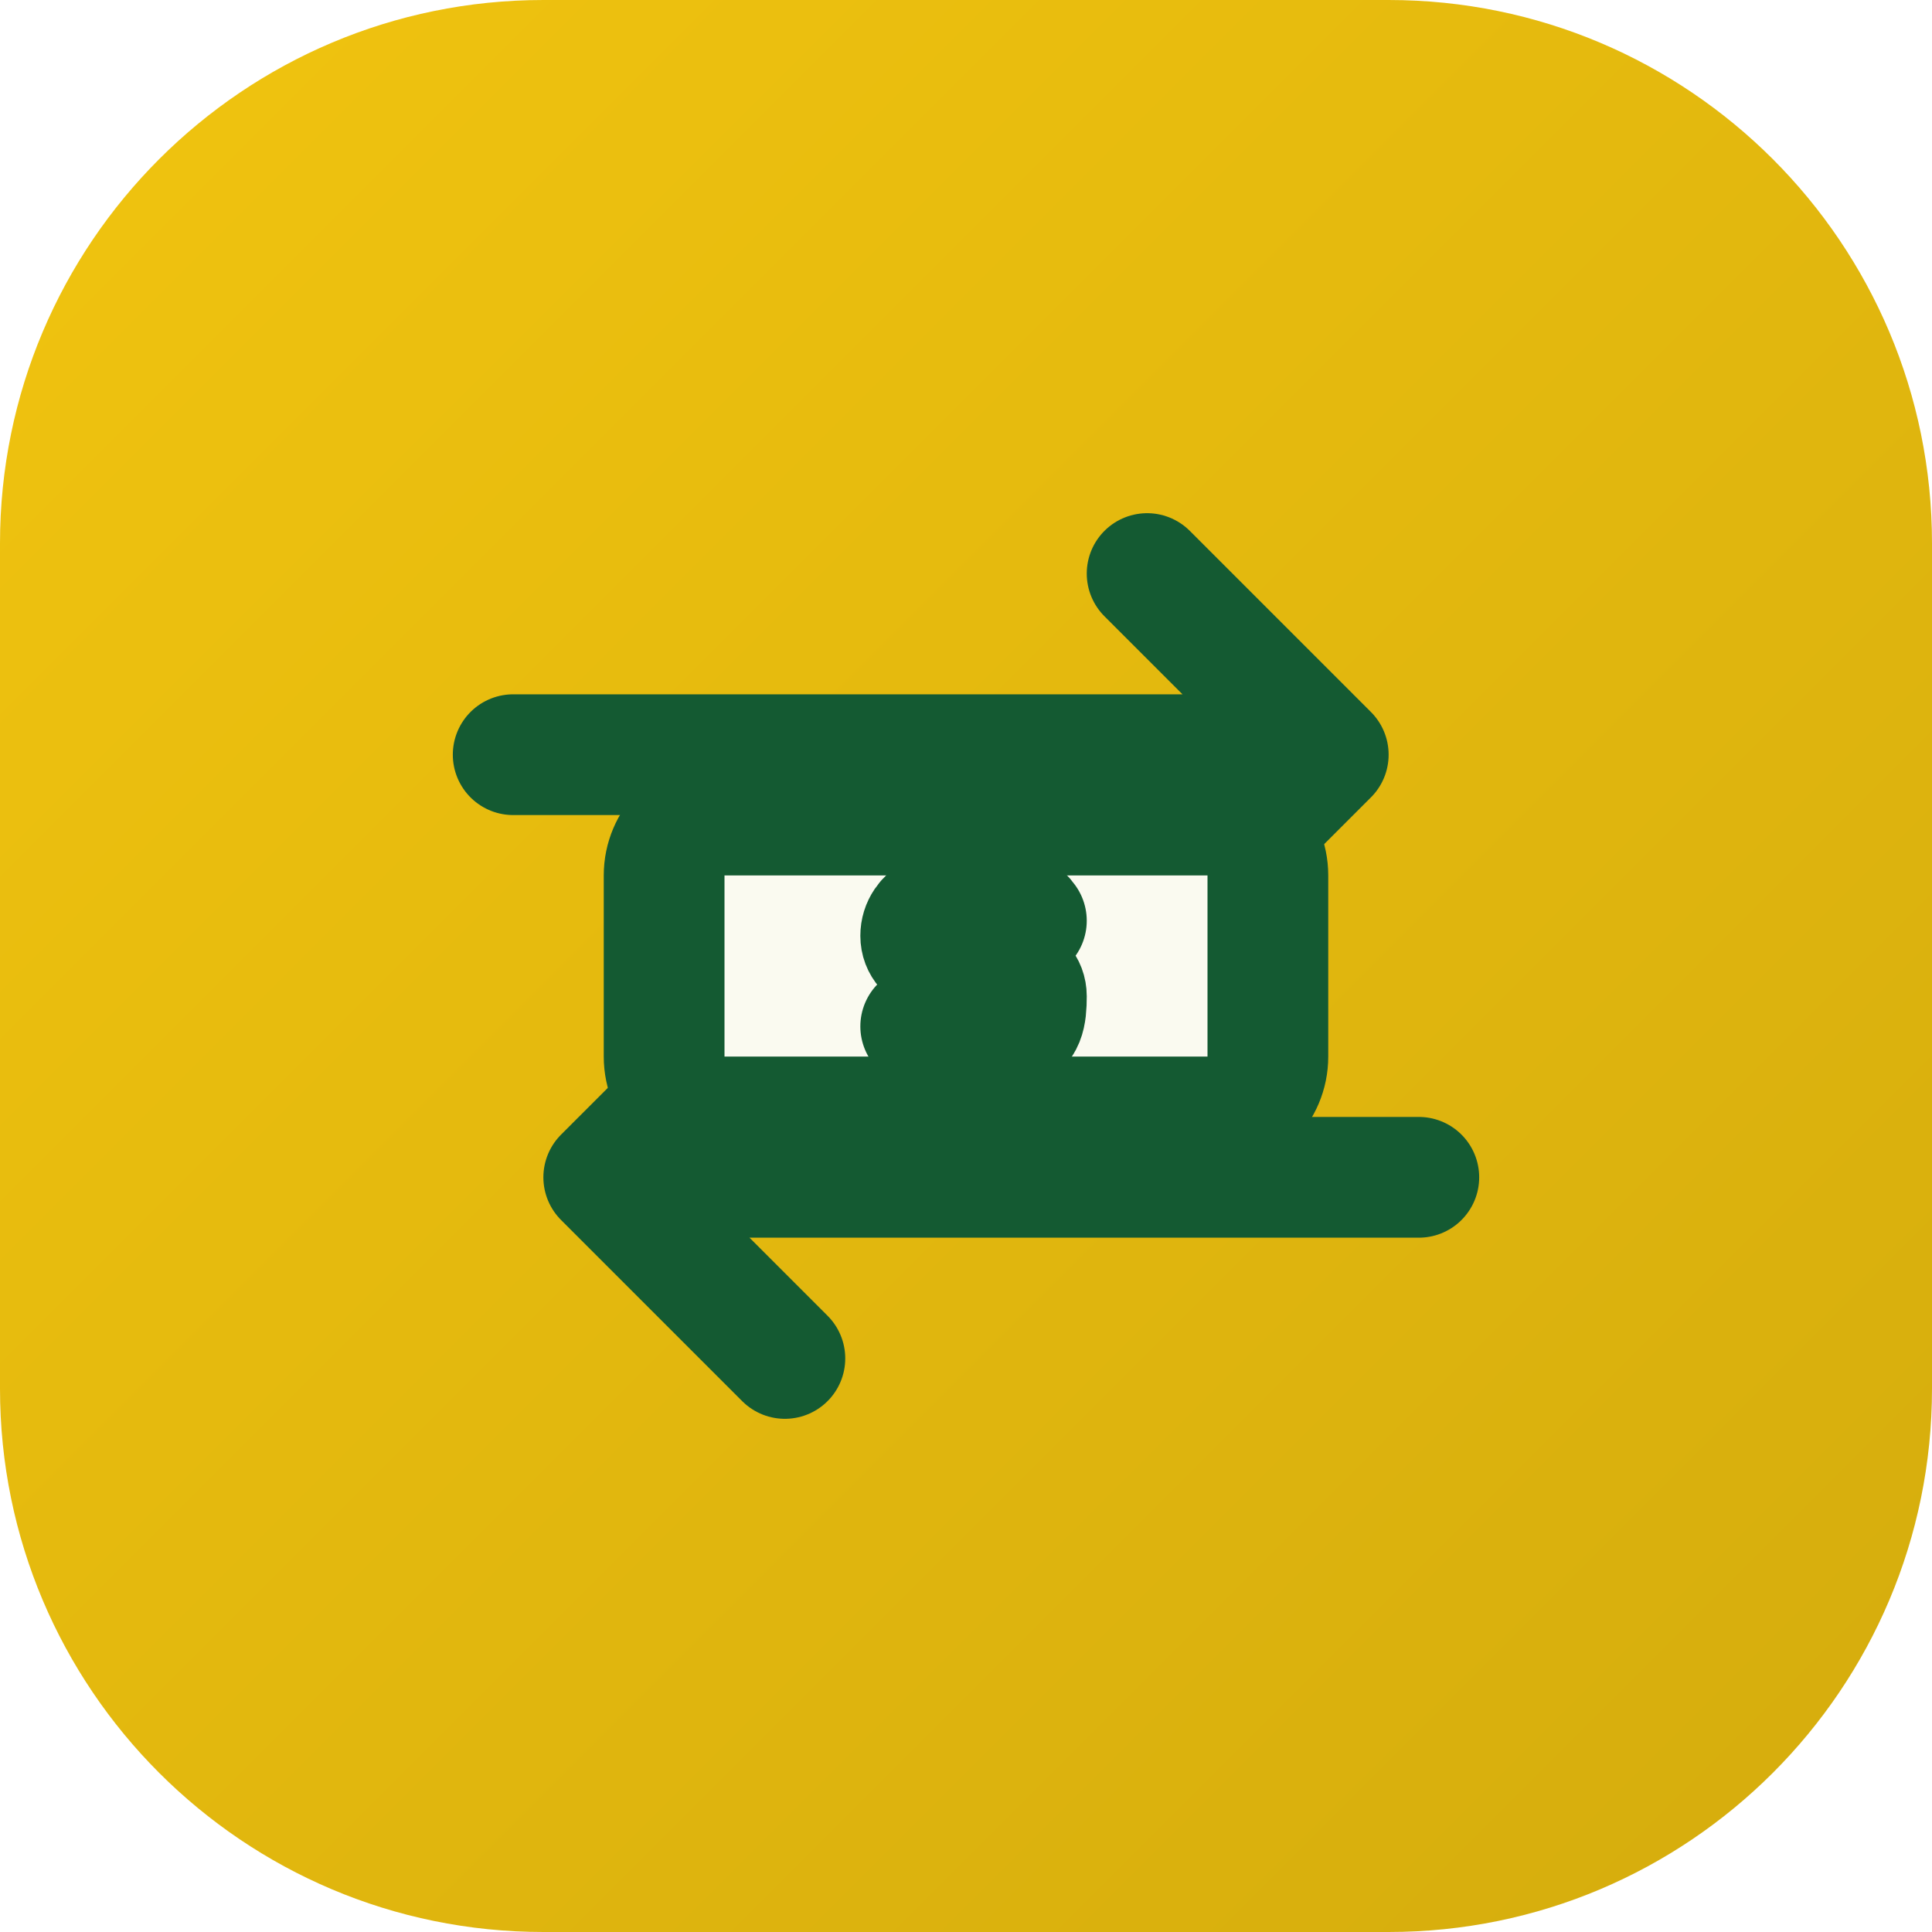
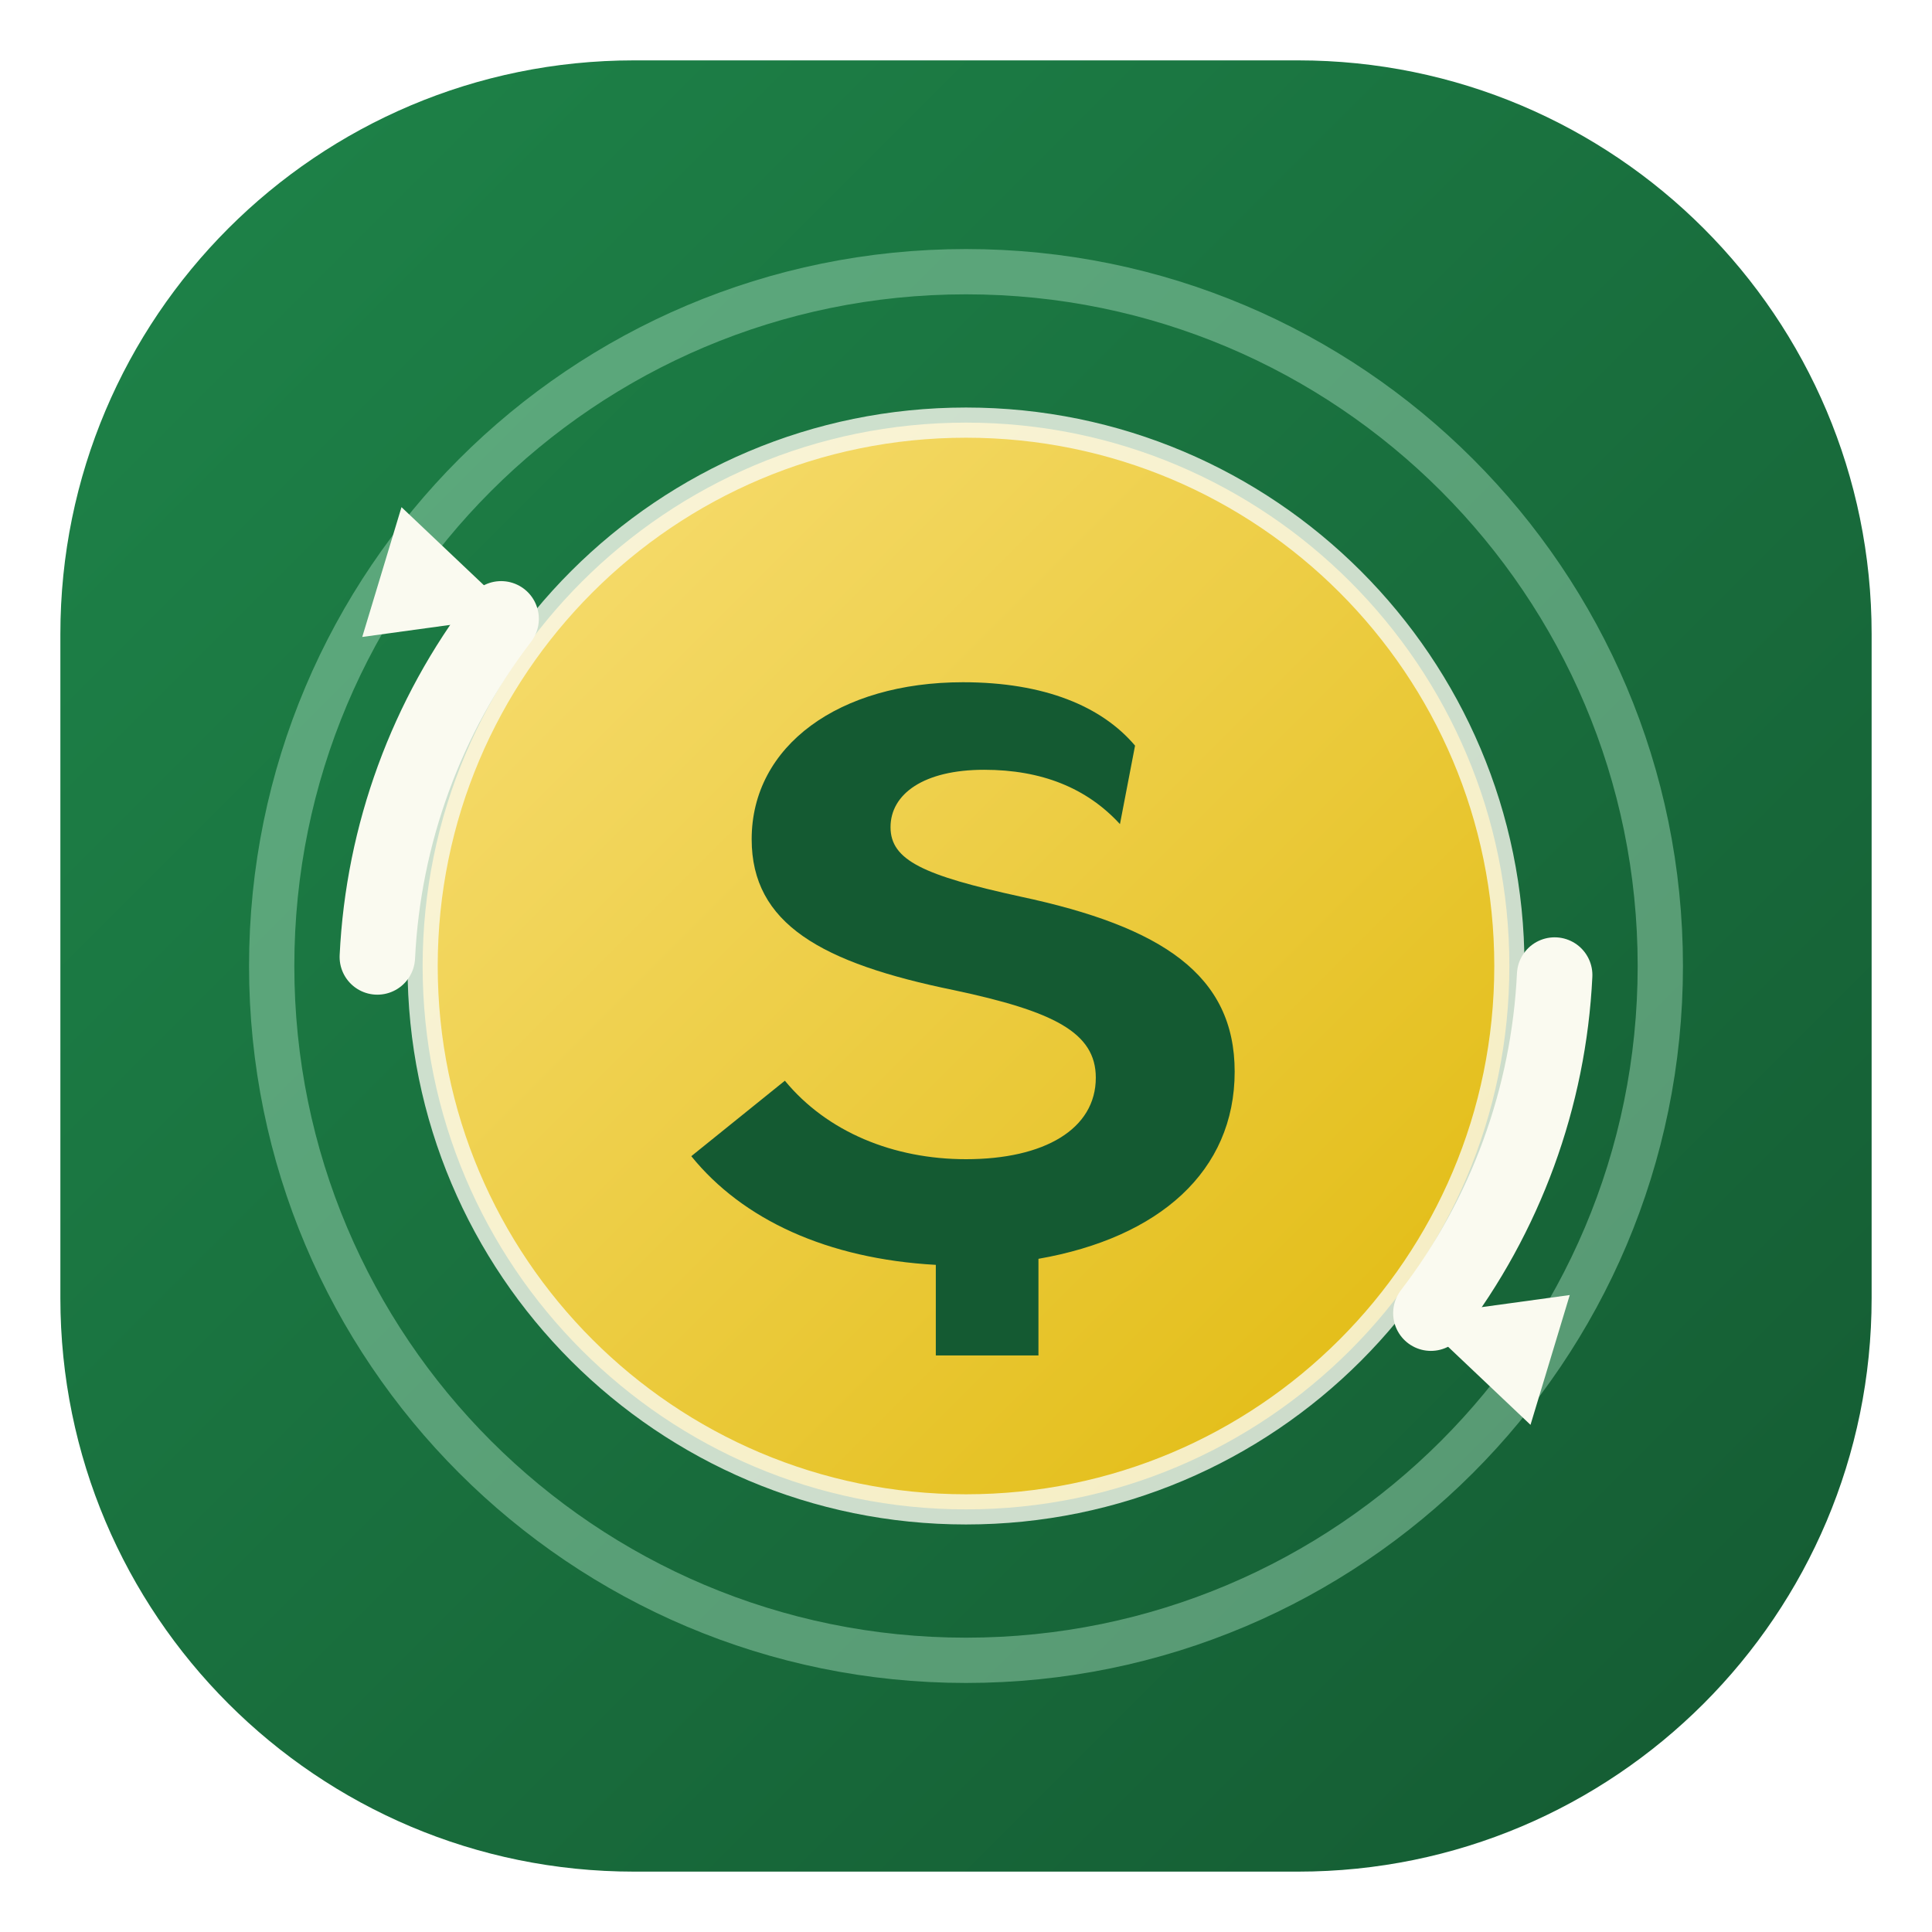
<svg xmlns="http://www.w3.org/2000/svg" viewBox="0 0 64 64">
  <defs>
    <linearGradient id="gold" x1="0" y1="0" x2="1" y2="1">
-       <stop offset="0" stop-color="#f1c40f" />
-       <stop offset="1" stop-color="#d4ac0d" />
+       <stop offset="0" stop-color="#f8df77" />
+       <stop offset="1" stop-color="#e0b90b" />
+     </linearGradient>
+     <linearGradient id="green" x1="0" y1="0" x2="1" y2="1">
+       <stop offset="0" stop-color="#1e8449" />
+       <stop offset="1" stop-color="#145a32" />
    </linearGradient>
  </defs>
-   <rect width="64" height="64" rx="18" fill="url(#gold)" />
-   <g fill="none" stroke="#145a32" stroke-linecap="round" stroke-linejoin="round" stroke-width="4">
-     <path d="M17 25h27l-6-6m6 6-6 6" />
-     <path d="M47 39H20l6 6m-6-6 6-6" />
-     <rect x="22" y="27" width="20" height="10" rx="2" fill="#fafaf0" stroke="#145a32" />
-     <path d="M32 29.5v5m2-4c-.5-.8-3.5-.8-3.5.5s3.5.7 3.5 2-.3 1.5-3.5 1" />
-   </g>
+   <rect x="2" y="2" width="60" height="60" rx="19" fill="url(#green)" />
+   <circle cx="32" cy="32" r="23" fill="none" stroke="#a9dfbf" stroke-opacity=".45" stroke-width="1.5" />
+   <circle cx="32" cy="32" r="18" fill="url(#gold)" stroke="#fafaf0" stroke-opacity=".8" stroke-width="1" />
+   <path d="M37.6 24.7c-1.1-1.3-3-2.1-5.7-2.1-4.1 0-7 2.1-7 5.2 0 2.8 2.3 4.1 6.7 5 3.3.7 4.7 1.4 4.7 2.9 0 1.7-1.7 2.7-4.3 2.7-2.4 0-4.6-.9-6-2.6l-3.1 2.5c1.7 2.1 4.5 3.4 8.1 3.6v3h3.4v-3.2c4-.7 6.5-2.9 6.5-6.2 0-3.2-2.4-4.8-7.1-5.8-3.2-.7-4.3-1.2-4.3-2.3 0-1.1 1.1-1.9 3.1-1.9 1.9 0 3.4.6 4.5 1.8z" fill="#145a32" />
+   <path d="M12.5 31.7a20 20 0 0 1 4.1-11.2M51.5 32.3a20 20 0 0 1-4.1 11.2" fill="none" stroke="#fafaf0" stroke-linecap="round" stroke-width="2.5" />
+   <path d="m13.3 16.8 3.8 3.6-5.1.7M50.7 47.2l-3.8-3.6 5.1-.7" fill="#fafaf0" />
</svg>
